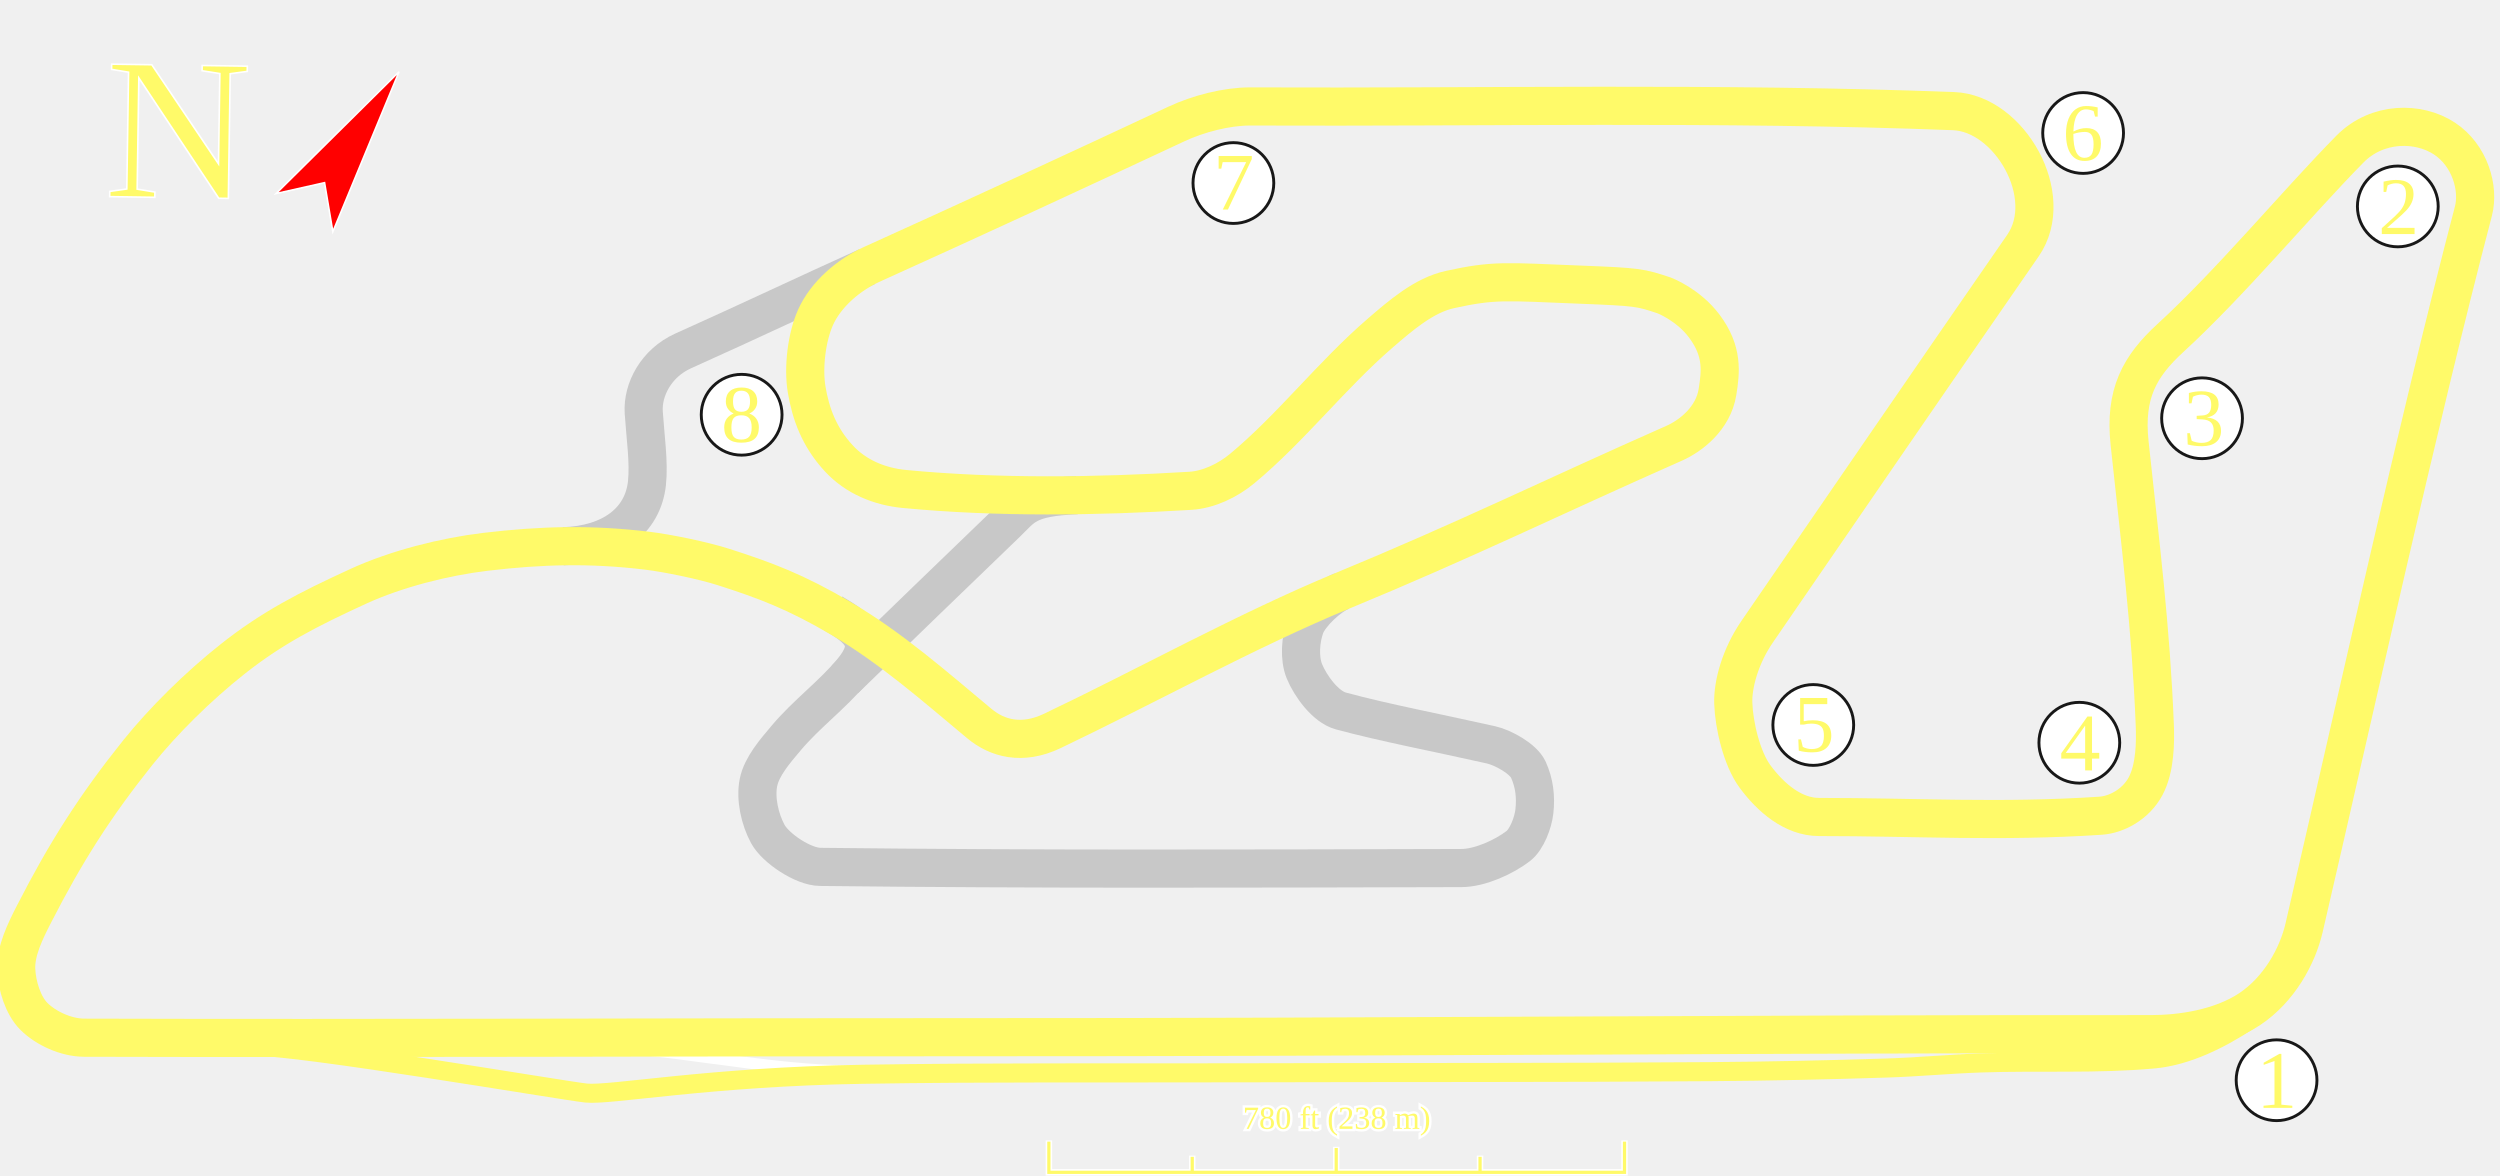
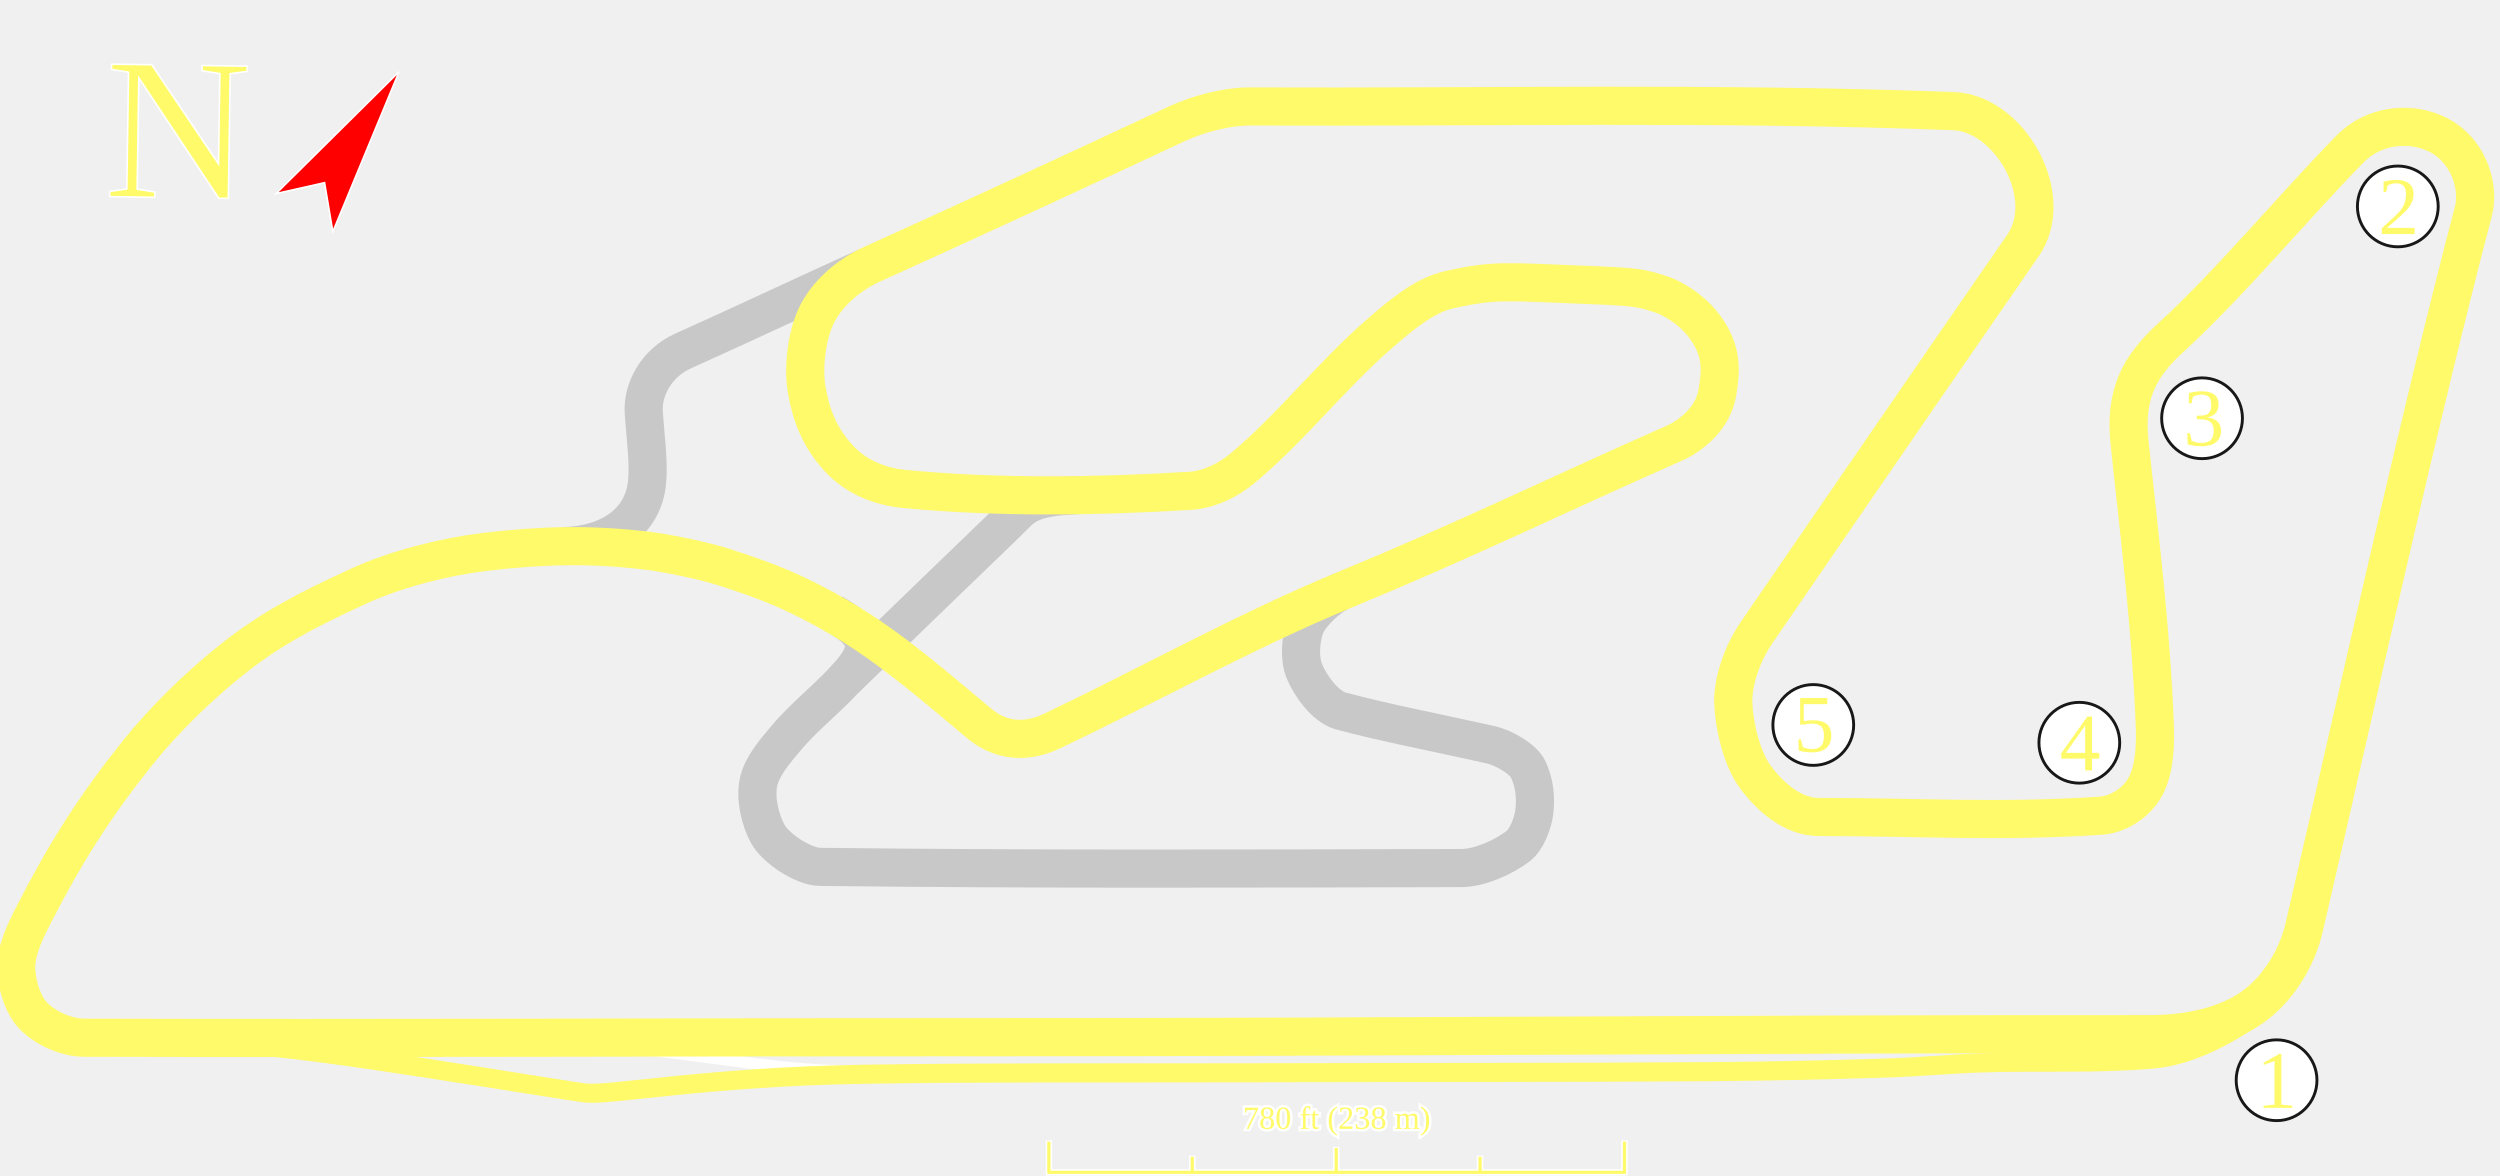
<svg xmlns="http://www.w3.org/2000/svg" xmlns:xlink="http://www.w3.org/1999/xlink" width="1966.237" height="924.569" id="svg2383" version="1.0">
  <defs id="defs2385">
    <clipPath clipPathUnits="userSpaceOnUse" id="clipPath3490-7">
      <rect style="fill:#006a00;fill-opacity:1;fill-rule:nonzero;stroke:none" id="rect3492-1" width="1511.787" height="1003.748" x="683.14" y="104.104" transform="matrix(-0.7183395,0.6956928,-0.6956928,-0.7183395,0,0)" />
    </clipPath>
    <pattern patternUnits="userSpaceOnUse" width="10.794" height="10.774" patternTransform="matrix(-0.5630234,-0.534067,0.534067,-0.5630234,1593.725,910.5704)" id="pattern4256-2">
      <g id="g4248-4" transform="matrix(0.5878912,6.0987118e-3,-6.0987118e-3,0.5878912,-595.3809,-720.7077)">
        <rect style="opacity:1;fill:black;fill-opacity:1;stroke:none;stroke-width:0.5;stroke-linecap:round;stroke-linejoin:round;stroke-miterlimit:4;stroke-dasharray:none;stroke-dashoffset:0;stroke-opacity:1" id="rect4250-5" width="18.173" height="18.096" x="1025.535" y="1215.281" />
        <rect style="opacity:1;fill:white;fill-opacity:1;stroke:none;stroke-width:0.5;stroke-linecap:round;stroke-linejoin:round;stroke-miterlimit:4;stroke-dasharray:none;stroke-dashoffset:0;stroke-opacity:1" id="rect4252-5" width="9.075" height="9.075" x="1025.535" y="1215.281" />
        <rect style="opacity:1;fill:white;fill-opacity:1;stroke:none;stroke-width:0.5;stroke-linecap:round;stroke-linejoin:round;stroke-miterlimit:4;stroke-dasharray:none;stroke-dashoffset:0;stroke-opacity:1" id="rect4254-1" width="9.075" height="9.075" x="1034.641" y="1224.344" />
      </g>
    </pattern>
    <pattern xlink:href="#pattern4256-2" id="pattern4264-8" patternTransform="matrix(-0.7760302,9.7935943e-4,-9.7935943e-4,-0.7760302,-1599.831,380.49)" />
    <clipPath clipPathUnits="userSpaceOnUse" id="clipPath3494-9">
      <rect style="fill:#006a00;fill-opacity:1;fill-rule:nonzero;stroke:none" id="rect3496-48" width="2168.193" height="1468.418" x="-4232.846" y="-2372.13" transform="matrix(-0.9472965,-0.3203582,0.9519016,-0.3064038,0,0)" />
    </clipPath>
    <clipPath clipPathUnits="userSpaceOnUse" id="clipPath9716">
      <path id="path9718" d="M 871.135,932.363 C 1314.876,1345.252 1758.616,1758.14 2202.356,2171.029 2375.779,1984.647 2549.202,1798.266 2722.625,1611.884 2278.885,1198.996 1835.145,786.108 1391.405,373.219 1217.982,559.601 1044.559,745.982 871.135,932.363 Z" style="fill:#6a6a6a;fill-opacity:1;fill-rule:nonzero;stroke:#010101;stroke-width:0.943;stroke-linecap:round;stroke-linejoin:round;stroke-miterlimit:4;stroke-dasharray:none;stroke-dashoffset:0;stroke-opacity:1" />
    </clipPath>
  </defs>
  <g id="layer1" transform="translate(-572.7607,-933.5801)">
    <path id="path3194" d="m 2332.733,1732.948 c -21.191,14.036 -42.467,28.615 -68.219,30.976 -44.941,4.119 -90.835,1.624 -136.224,3.172 -24.642,0.84 -49.225,3.2 -73.867,3.993 -46.278,1.49 -92.59,2.513 -138.895,2.857 -122.336,0.909 -244.686,0.524 -367.028,0.901 -99.802,0.307 -200.608,0.292 -299.404,1.153 -76.453,0.666 -153.942,-20.92 -228.98,-19.927" style="fill:none;stroke:#ffffff;stroke-width:8.902;stroke-linecap:butt;stroke-linejoin:round;stroke-miterlimit:4;stroke-dasharray:none;stroke-opacity:1" />
    <path id="path3186" d="m 1015.708,1363.209 c 0,0 0,0 0,0 37.956,-1.151 62.605,-19.939 65.86,-49.411 1.815,-16.436 -1.297,-37.09 -2.505,-55.763 -1.179,-18.233 10.049,-39.052 30.971,-48.445 54.184,-24.327 93.915,-43.355 144.671,-66.277" style="fill:none;stroke:#ffffff;stroke-width:21.619;stroke-linecap:butt;stroke-linejoin:round;stroke-miterlimit:4;stroke-dasharray:none;stroke-opacity:1" />
    <path id="path3188" d="m 1240.869,1424.281 c 33.333,19.217 67.043,49.156 102.091,78.339 14.148,11.781 33.642,17.202 57.486,5.824 74.694,-35.644 154.252,-78.776 228.269,-110.262" style="fill:none;stroke:#ffffff;stroke-width:21.619;stroke-linecap:butt;stroke-linejoin:round;stroke-miterlimit:4;stroke-dasharray:none;stroke-opacity:1" />
    <path id="path3190" d="m 1419.8,1323.036 c -40.123,1.72 -42.286,9.378 -55.931,22.501 -40.094,38.559 -83.569,80.652 -126.542,122.309" style="fill:none;stroke:#ffffff;stroke-width:21.619;stroke-linecap:butt;stroke-linejoin:round;stroke-miterlimit:4;stroke-dasharray:none;stroke-opacity:1" />
    <path style="fill:none;stroke:#c8c8c8;stroke-width:30;stroke-linecap:butt;stroke-linejoin:round;stroke-miterlimit:4;stroke-dasharray:none;stroke-opacity:1" d="m 1254.705,1143.314 c -50.756,22.922 -90.487,41.95 -144.671,66.277 -20.922,9.393 -32.15,30.212 -30.971,48.445 1.208,18.673 4.32,39.326 2.505,55.763 -3.255,29.472 -27.904,48.259 -65.86,49.411 0,0 0,0 0,0" id="path3178" />
    <path style="fill:none;stroke:#c8c8c8;stroke-width:30;stroke-linecap:butt;stroke-linejoin:round;stroke-miterlimit:4;stroke-dasharray:none;stroke-opacity:1" d="m 1419.8,1323.036 c -40.123,1.72 -42.286,9.378 -55.931,22.501 -40.094,38.559 -83.569,80.652 -126.542,122.309" id="path3182" />
    <path style="fill:none;stroke:#c8c8c8;stroke-width:30;stroke-linecap:butt;stroke-linejoin:round;stroke-miterlimit:4;stroke-dasharray:none;stroke-opacity:1" d="m 1628.002,1398.478 c -10.263,4.145 -25.082,18.271 -28.639,27.813 -3.741,10.034 -4.906,24.949 -0.7,35.233 4.701,11.496 16.551,27.96 28.697,31.235 34.909,9.416 74.6,16.875 118.073,26.639 9.515,2.137 25.531,10.973 29.421,19.621 4.688,10.422 5.97,21.196 4.688,32.729 -0.984,8.854 -5.951,22.084 -12.763,27.307 -10.979,8.417 -29.875,17.206 -44.722,17.244 -174.552,0.453 -333.902,1.046 -504.286,-0.923 -13.377,-0.155 -35.024,-14.636 -41.139,-25.882 -6.224,-11.447 -9.931,-27.798 -7.341,-40.518 2.579,-12.669 13.086,-24.61 21.919,-35.108 15.706,-18.667 36.152,-33.706 51.695,-52.386 18.51,-22.245 7.582,-32.475 -15.383,-45.802" id="path2406" />
    <path style="fill:none;stroke:#fffa69;stroke-width:15;stroke-linecap:butt;stroke-linejoin:round;stroke-miterlimit:4;stroke-dasharray:none;stroke-opacity:1" d="m 770.474,1756.322 c 37.519,-0.496 244.478,34.916 263.256,36.936 18.778,2.02 96.496,-12.792 217.846,-14.777 98.787,-1.615 199.603,-0.845 299.404,-1.153 122.343,-0.377 244.692,0.012 367.028,-0.901 46.305,-0.344 92.617,-1.367 138.895,-2.857 24.642,-0.793 49.226,-3.153 73.867,-3.993 45.389,-1.548 91.283,0.947 136.224,-3.172 25.752,-2.361 52.386,-15.702 73.578,-29.738" id="path3184" />
    <g style="display:inline;enable-background:new" id="g3227" transform="matrix(1.271727,0,0,1.271727,-114.7073,-19.79135)">
      <path id="path3225" style="fill:none;stroke:#ffffff;stroke-width:4;stroke-linecap:butt;stroke-linejoin:miter;stroke-miterlimit:4;stroke-dasharray:none;stroke-opacity:1" d="m 1545.25,1454.947 0,19.738 -356,0 0,-19.738 m 266.66,9.391 0,10.347 m -178,-10.347 0,10.347 m 89.05,-15.801 0,15.757" />
      <path d="m 1545.25,1455.702 0,18.983 -356,0 0,-18.983 m 266.66,9.391 0,9.592 m -178,-9.592 0,9.592 m 89.05,-15.046 0,15.002" style="fill:none;stroke:#fffa69;stroke-width:2;stroke-linecap:butt;stroke-linejoin:miter;stroke-miterlimit:4;stroke-dasharray:none;stroke-opacity:1" id="path2423" />
      <use x="0" y="0" xlink:href="#text2441" id="use3370" style="stroke:#ffffff;stroke-width:3;stroke-miterlimit:4;stroke-dasharray:none;stroke-opacity:1" width="744.094" height="1052.362" />
      <text id="text2441" y="1447.795" x="1309.232" style="font-style:normal;font-weight:normal;line-height:0%;font-family:'Times New Roman';writing-mode:lr-tb;fill:#fffa69;fill-opacity:1" xml:space="preserve">
        <tspan y="1447.795" x="1309.232" id="tspan2443" style="font-size:20px;line-height:1.25">780 ft (238 m)</tspan>
      </text>
    </g>
    <g id="g3483" transform="translate(-174.3137,8.107612)">
      <text transform="rotate(0.8561019)" id="text3180" y="1067.555" x="844.806" style="font-style:normal;font-weight:normal;line-height:0%;font-family:'Times New Roman';fill:#fffa69;fill-opacity:1;stroke:#ffffff;stroke-width:1.272px;stroke-linecap:butt;stroke-linejoin:miter;stroke-opacity:1" xml:space="preserve">
        <tspan y="1067.555" x="844.806" id="tspan3182" style="font-size:159.161px;line-height:1.25;stroke-width:1.272">N</tspan>
      </text>
      <path id="path2745" d="m 1060.942,981.848 -52.093,125.839 -6.514,-38.539 -38.136,8.564 96.743,-95.864 z" style="fill:#ff0000;fill-opacity:1;fill-rule:nonzero;stroke:#ffffff;stroke-width:1.272;stroke-linecap:round;stroke-linejoin:miter;stroke-miterlimit:4;stroke-dasharray:none;stroke-dashoffset:0;stroke-opacity:1" />
    </g>
    <g id="g3566" transform="matrix(1.148202,0,0,1.148202,90.4212,246.2985)">
      <circle transform="matrix(0.9438775,0,0,0.9438775,1288.97,-254.9688)" id="path3564" style="display:inline;overflow:visible;visibility:visible;fill:#ffffff;fill-opacity:1;fill-rule:nonzero;stroke:#181818;stroke-width:2.119;stroke-linecap:round;stroke-linejoin:round;stroke-miterlimit:4;stroke-dasharray:none;stroke-dashoffset:66;stroke-opacity:1;marker:none;enable-background:accumulate" cx="731.576" cy="1688.229" r="29.311" />
      <text id="text3450" y="1357.435" x="1965.626" style="font-style:normal;font-weight:normal;line-height:0%;font-family:'Times New Roman';writing-mode:lr-tb;fill:#fffa69;fill-opacity:1;stroke:none" xml:space="preserve">
        <tspan y="1357.435" x="1965.626" id="tspan3452" style="font-size:56px;line-height:1.25">1</tspan>
      </text>
    </g>
    <g id="g3559" transform="matrix(1.148202,0,0,1.148202,178.0165,101.6533)">
      <circle transform="matrix(0.9438775,0,0,0.9438775,1295.725,-727.5324)" id="path3557" style="display:inline;overflow:visible;visibility:visible;fill:#ffffff;fill-opacity:1;fill-rule:nonzero;stroke:#181818;stroke-width:2.119;stroke-linecap:round;stroke-linejoin:round;stroke-miterlimit:4;stroke-dasharray:none;stroke-dashoffset:66;stroke-opacity:1;marker:none;enable-background:accumulate" cx="731.576" cy="1688.229" r="29.311" />
      <text id="text3454" y="884.871" x="1972.804" style="font-style:normal;font-weight:normal;line-height:0%;font-family:'Times New Roman';writing-mode:lr-tb;fill:#fffa69;fill-opacity:1;stroke:none" xml:space="preserve">
        <tspan y="884.871" x="1972.804" id="tspan3456" style="font-size:56px;line-height:1.25">2</tspan>
      </text>
    </g>
    <g id="g3552" transform="matrix(1.148202,0,0,1.148202,128.91,97.61459)">
      <circle transform="matrix(0.9438775,0,0,0.9438775,1204.403,-578.916)" id="path3550" style="display:inline;overflow:visible;visibility:visible;fill:#ffffff;fill-opacity:1;fill-rule:nonzero;stroke:#181818;stroke-width:2.119;stroke-linecap:round;stroke-linejoin:round;stroke-miterlimit:4;stroke-dasharray:none;stroke-dashoffset:66;stroke-opacity:1;marker:none;enable-background:accumulate" cx="731.576" cy="1688.229" r="29.311" />
      <text id="text3458" y="1033.16" x="1882.111" style="font-style:normal;font-weight:normal;line-height:0%;font-family:'Times New Roman';writing-mode:lr-tb;fill:#fffa69;fill-opacity:1;stroke:none" xml:space="preserve">
        <tspan y="1033.16" x="1882.111" id="tspan3460" style="font-size:56px;line-height:1.25">3</tspan>
      </text>
    </g>
    <g id="g3545" transform="matrix(1.148202,0,0,1.148202,47.01081,105.8631)">
      <circle transform="matrix(0.9438775,0,0,0.9438775,1191.668,-363.8379)" id="path3543" style="display:inline;overflow:visible;visibility:visible;fill:#ffffff;fill-opacity:1;fill-rule:nonzero;stroke:#181818;stroke-width:2.119;stroke-linecap:round;stroke-linejoin:round;stroke-miterlimit:4;stroke-dasharray:none;stroke-dashoffset:66;stroke-opacity:1;marker:none;enable-background:accumulate" cx="731.576" cy="1688.229" r="29.311" />
      <text id="text3462" y="1248.566" x="1868.72" style="font-style:normal;font-weight:normal;line-height:0%;font-family:'Times New Roman';writing-mode:lr-tb;fill:#fffa69;fill-opacity:1;stroke:none" xml:space="preserve">
        <tspan y="1248.566" x="1868.72" id="tspan3464" style="font-size:56px;line-height:1.25">4</tspan>
      </text>
    </g>
    <g id="g3538" transform="matrix(1.148202,0,0,1.148202,36.91439,70.4734)">
      <circle transform="matrix(0.9438775,0,0,0.9438775,1018.223,-345.1814)" id="path3536" style="display:inline;overflow:visible;visibility:visible;fill:#ffffff;fill-opacity:1;fill-rule:nonzero;stroke:#181818;stroke-width:2.119;stroke-linecap:round;stroke-linejoin:round;stroke-miterlimit:4;stroke-dasharray:none;stroke-dashoffset:66;stroke-opacity:1;marker:none;enable-background:accumulate" cx="731.576" cy="1688.229" r="29.311" />
      <text id="text3466" y="1266.511" x="1695.247" style="font-style:normal;font-weight:normal;line-height:0%;font-family:'Times New Roman';writing-mode:lr-tb;fill:#fffa69;fill-opacity:1;stroke:none" xml:space="preserve">
        <tspan y="1266.511" x="1695.247" id="tspan3468" style="font-size:56px;line-height:1.25">5</tspan>
      </text>
    </g>
-     <g id="g3531" transform="matrix(1.148202,0,0,1.148202,241.549,-18.2911)">
-       <circle transform="matrix(0.9438775,0,0,0.9438775,1024.834,-673.3679)" id="path3529" style="display:inline;overflow:visible;visibility:visible;fill:#ffffff;fill-opacity:1;fill-rule:nonzero;stroke:#181818;stroke-width:2.119;stroke-linecap:round;stroke-linejoin:round;stroke-miterlimit:4;stroke-dasharray:none;stroke-dashoffset:66;stroke-opacity:1;marker:none;enable-background:accumulate" cx="731.576" cy="1688.229" r="29.311" />
-       <text id="text3470" y="938.708" x="1701.229" style="font-style:normal;font-weight:normal;line-height:0%;font-family:'Times New Roman';writing-mode:lr-tb;fill:#fffa69;fill-opacity:1;stroke:none" xml:space="preserve">
-         <tspan y="938.708" x="1701.229" id="tspan3472" style="font-size:56px;line-height:1.25">6</tspan>
-       </text>
-     </g>
-     <g id="g3524" transform="matrix(1.148202,0,0,1.148202,279.6927,-317.3558)">
-       <circle transform="matrix(0.9438775,0,0,0.9438775,409.5747,-378.625)" id="path3522" style="display:inline;overflow:visible;visibility:visible;fill:#ffffff;fill-opacity:1;fill-rule:nonzero;stroke:#181818;stroke-width:2.119;stroke-linecap:round;stroke-linejoin:round;stroke-miterlimit:4;stroke-dasharray:none;stroke-dashoffset:66;stroke-opacity:1;marker:none;enable-background:accumulate" cx="731.576" cy="1688.229" r="29.311" />
-       <text id="text3474" y="1233.013" x="1086.298" style="font-style:normal;font-weight:normal;line-height:0%;font-family:'Times New Roman';writing-mode:lr-tb;fill:#fffa69;fill-opacity:1;stroke:none" xml:space="preserve">
-         <tspan y="1233.013" x="1086.298" id="tspan3476" style="font-size:56px;line-height:1.25">7</tspan>
-       </text>
-     </g>
-     <g id="g3517" transform="matrix(1.148202,0,0,1.148202,-318.9445,-103.025)">
-       <circle transform="matrix(0.9438775,0,0,0.9438775,594.1018,-406.5789)" id="path3515" style="display:inline;overflow:visible;visibility:visible;fill:#ffffff;fill-opacity:1;fill-rule:nonzero;stroke:#181818;stroke-width:2.119;stroke-linecap:round;stroke-linejoin:round;stroke-miterlimit:4;stroke-dasharray:none;stroke-dashoffset:66;stroke-opacity:1;marker:none;enable-background:accumulate" cx="731.576" cy="1688.229" r="29.311" />
-       <text id="text3478" y="1205.497" x="1270.538" style="font-style:normal;font-weight:normal;line-height:0%;font-family:'Times New Roman';writing-mode:lr-tb;fill:#fffa69;fill-opacity:1;stroke:none" xml:space="preserve">
-         <tspan y="1205.497" x="1270.538" id="tspan3480" style="font-size:56px;line-height:1.25">8</tspan>
-       </text>
-     </g>
    <path id="path3573" style="fill:none;stroke:#fffa69;stroke-width:30;stroke-linecap:butt;stroke-linejoin:round;stroke-miterlimit:4;stroke-dasharray:none;stroke-opacity:1" d="m 1628.358,1398.33 c -74.339,30.71 -153.22,74.47 -227.913,110.114 -23.843,11.378 -43.338,5.957 -57.486,-5.824 -35.047,-29.183 -68.795,-59.059 -108.764,-82.639 -35.449,-20.914 -59.881,-30.053 -92.317,-40.428 -15.928,-5.095 -43.692,-10.876 -60.335,-12.877 -44.062,-5.299 -82.761,-4.351 -126.965,0.909 -32.199,3.832 -70.278,13.474 -99.869,27.052 -40.617,18.637 -68.181,32.963 -98.803,57.135 -27.424,21.648 -55.039,49.107 -74.638,73.572 -33.78,42.166 -57.038,78.832 -81.825,127.297 -6.874,13.44 -14.57,28.967 -13.923,43.528 0.556,12.519 5.352,28.221 13.855,36.738 9.319,9.335 25.329,16.774 39.611,16.818 231.552,0.7 469.183,-0.48 703.774,-0.4 307.41,0.104 614.57,-2.632 921.54,-2.38 23.594,0.019 55.005,-4.474 77.959,-19.794 22.955,-15.32 37.453,-41.466 42.652,-63.874 41.952,-180.829 88.758,-393.784 133.172,-563.612 4.72,-18.046 -2.748,-43.927 -22.79,-57.13 -20.042,-13.203 -52.658,-13.728 -74.479,8.469 -42.03,42.752 -93.758,105.089 -140.932,148.323 -24.366,22.331 -36.359,43.898 -32.211,82.748 8.377,78.46 16.805,145.034 19.82,221.717 0.521,13.239 0.404,33.926 -7.293,48.247 -7.697,14.321 -22.976,22.277 -35.268,23.093 -78.624,5.222 -145.449,0.994 -221.442,1.002 -20.527,0 -37.999,-15.113 -50.34,-31.74 -10.459,-14.091 -16.624,-40.505 -17.175,-57.819 -0.46,-14.438 5.257,-36.511 18.908,-56.371 74.619,-108.555 132.781,-193.533 208.893,-303.434 26.933,-38.89 -10.541,-104.103 -54.546,-105.792 -183.646,-7.046 -366.959,-2.869 -553.144,-3.668 -18.565,-0.08 -41.122,5.852 -57.956,13.729 -78.641,36.796 -160.186,74.504 -239.465,110.345 -18.51,8.368 -36.245,23.579 -44.411,41.632 -7.09,15.675 -9.941,39.865 -7.067,56.915 3.238,19.206 9.818,37.252 25.045,53.878 13.804,15.073 32.688,22.514 51.893,24.351 73.418,7.023 150.815,5.909 224.727,1.444 14.614,-0.883 29.59,-8.139 40.851,-17.485 38.55,-31.996 70.364,-73.595 108.583,-106.541 16.226,-13.988 34.432,-29.798 54.751,-34.258 34.846,-7.649 43.236,-6.248 103.727,-3.823 44.029,1.765 46.13,2.141 65.042,8.508 0,0 18.728,7.143 31.385,24.078 14.879,19.907 12.872,36 10.367,51.769 -3.34,21.022 -21.228,34.67 -34.042,40.33 -94.375,41.684 -163.321,75.733 -261.154,116.148 z" />
  </g>
</svg>
